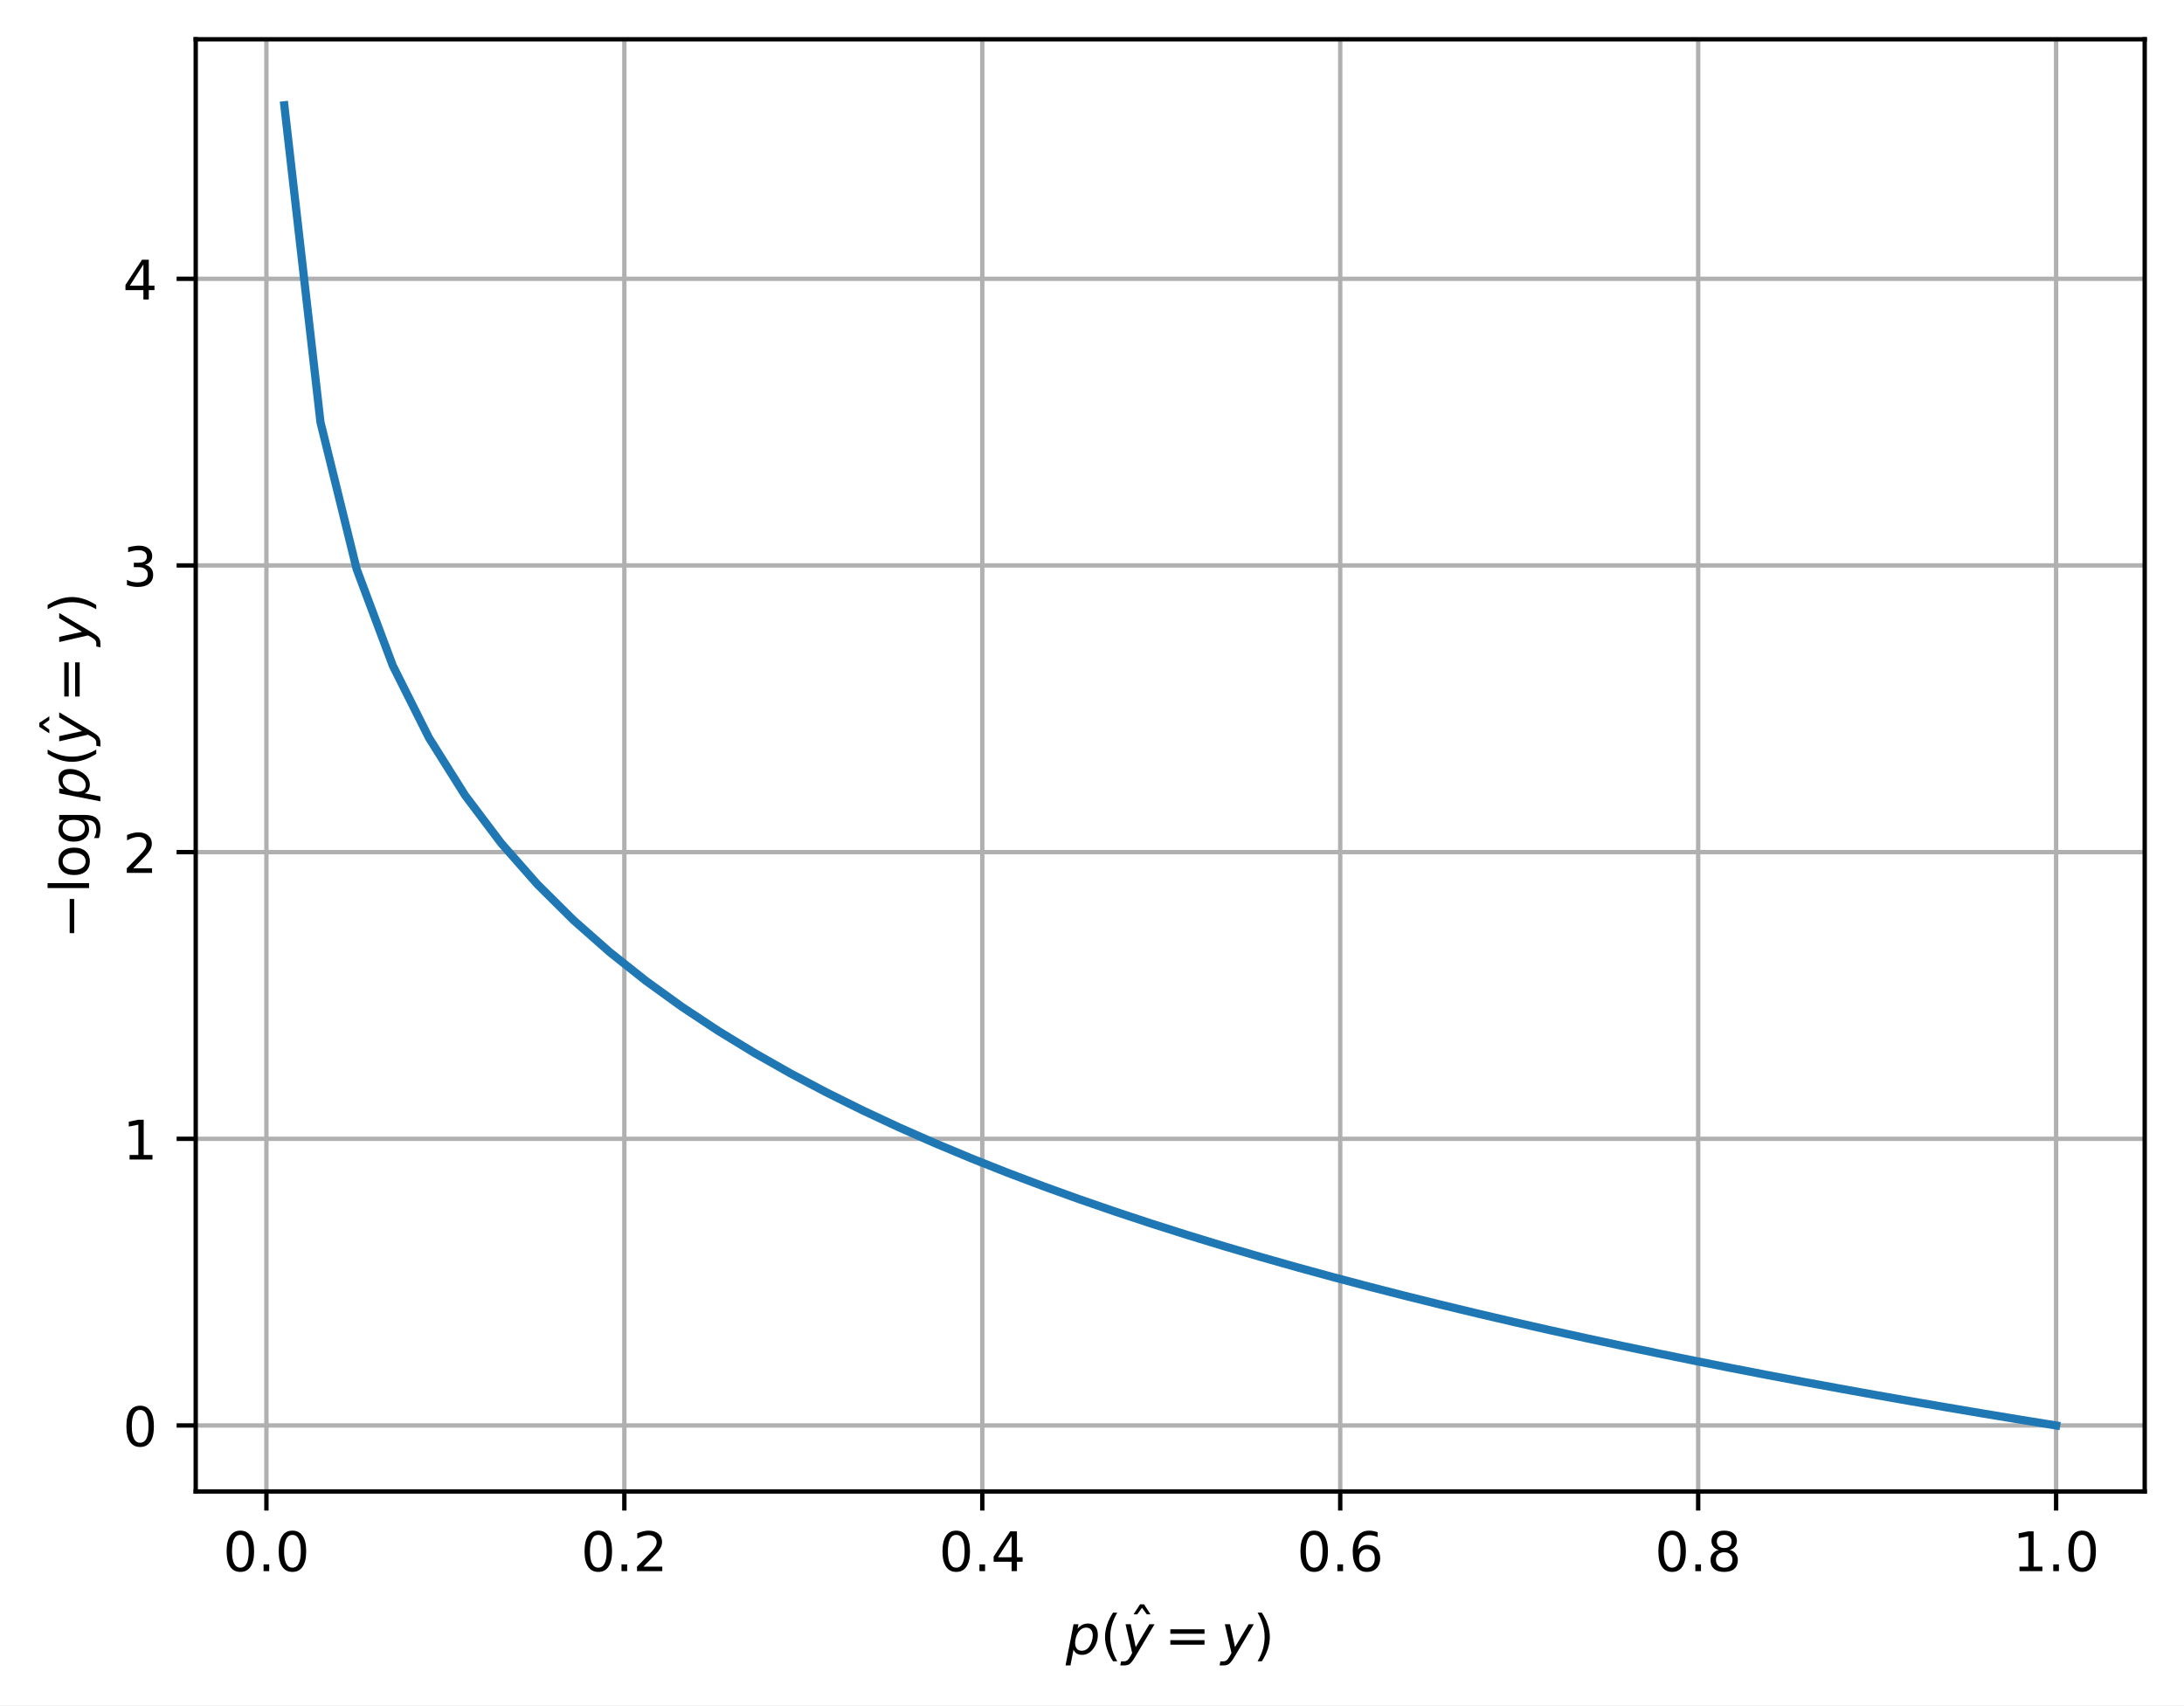
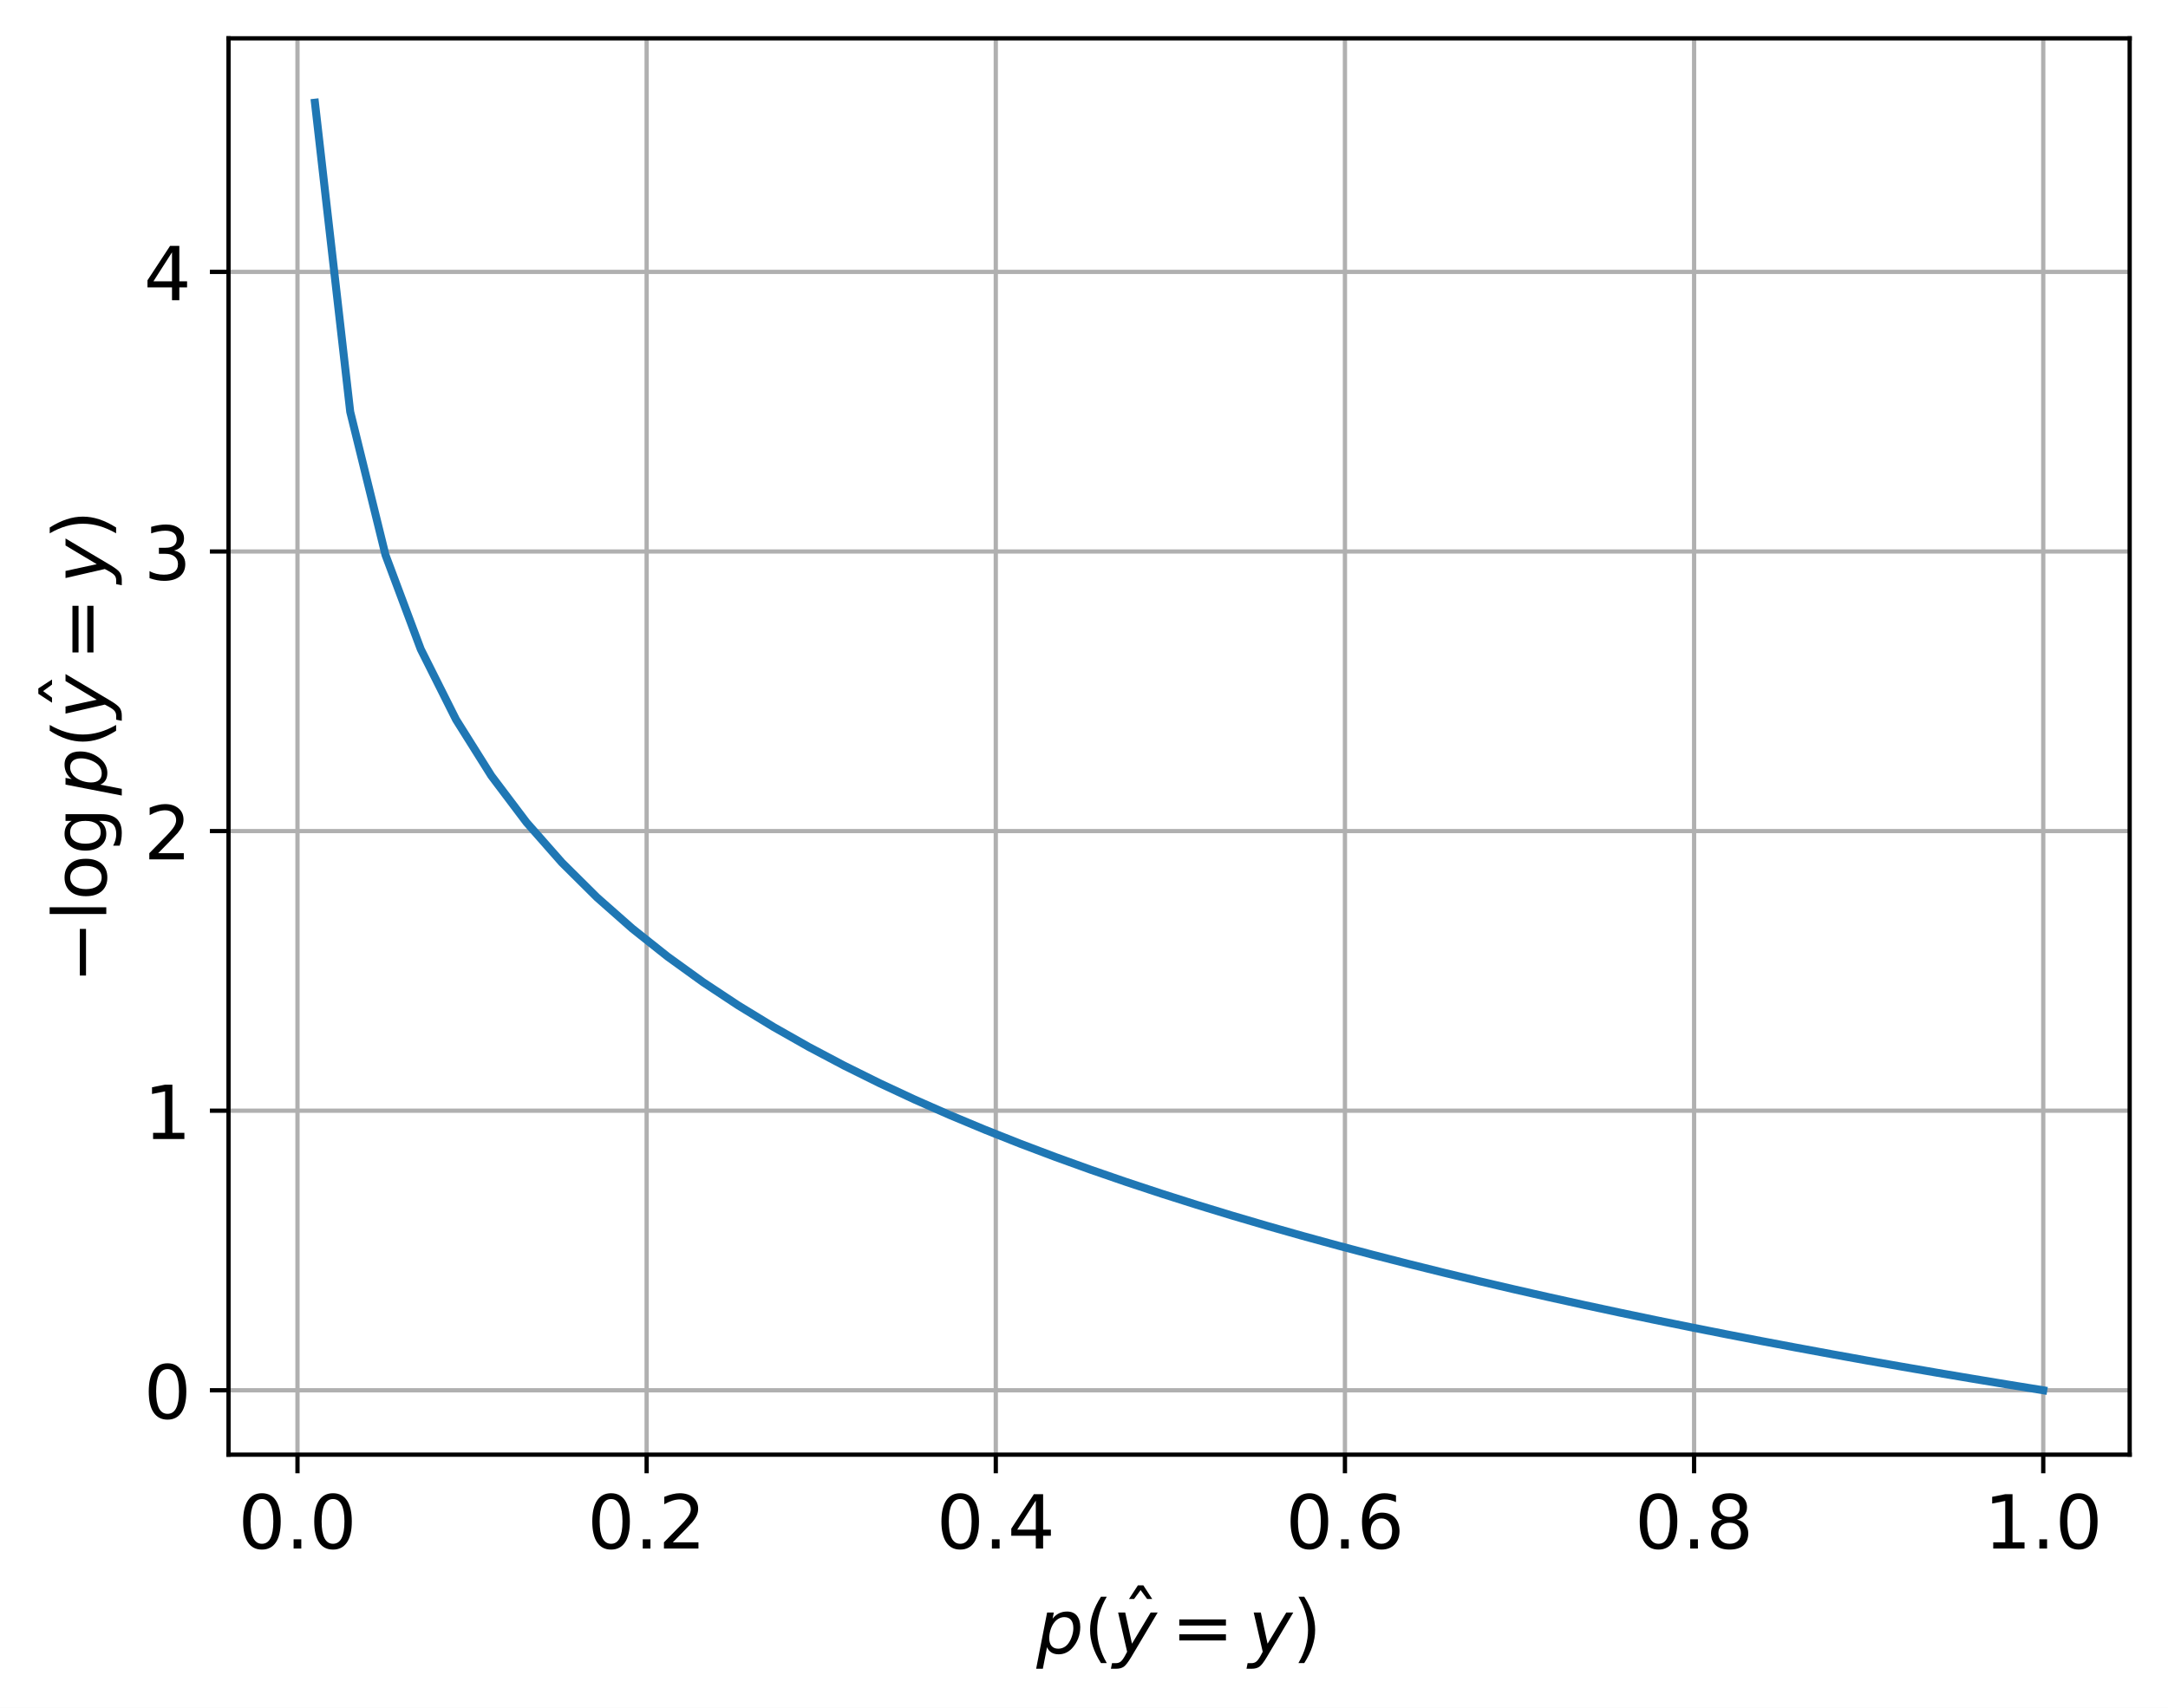
- <svg xmlns="http://www.w3.org/2000/svg" xmlns:xlink="http://www.w3.org/1999/xlink" width="400.183pt" height="312.49pt" viewBox="0 0 400.183 312.49" version="1.1">
+ <svg xmlns="http://www.w3.org/2000/svg" xmlns:xlink="http://www.w3.org/1999/xlink" width="407.248pt" height="320.881pt" viewBox="0 0 407.248 320.881" version="1.1">
  <defs>
    <style type="text/css">*{stroke-linejoin: round; stroke-linecap: butt}</style>
  </defs>
  <g id="figure_1">
    <g id="patch_1">
-       <path d="M 0 312.49  L 400.183 312.49  L 400.183 0  L 0 0  z " style="fill: #ffffff" />
+       <path d="M 0 320.881  L 407.248 320.881  L 407.248 0  L 0 0  z " style="fill: #ffffff" />
    </g>
    <g id="axes_1">
      <g id="patch_2">
-         <path d="M 35.862 273.312  L 392.983 273.312  L 392.983 7.2  L 35.862 7.2  z " style="fill: #ffffff" />
+         <path d="M 42.928 273.312  L 400.048 273.312  L 400.048 7.2  L 42.928 7.2  z " style="fill: #ffffff" />
      </g>
      <g id="matplotlib.axis_1">
        <g id="xtick_1">
          <g id="line2d_1">
-             <path d="M 48.816 273.312  L 48.816 7.2  " clip-path="url(#p5e4feb9797)" style="fill: none; stroke: #b0b0b0; stroke-width: 0.8; stroke-linecap: square" />
+             <path d="M 55.881 273.312  L 55.881 7.2  " clip-path="url(#pd2e8dba0e2)" style="fill: none; stroke: #b0b0b0; stroke-width: 0.8; stroke-linecap: square" />
          </g>
          <g id="line2d_2">
            <defs>
-               <path id="m3530da4e0d" d="M 0 0  L 0 3.5  " style="stroke: #000000; stroke-width: 0.8" />
-             </defs>
-             <g>
-               <use xlink:href="#m3530da4e0d" x="48.816" y="273.312" style="stroke: #000000; stroke-width: 0.8" />
+               <path id="m0b19aaab04" d="M 0 0  L 0 3.5  " style="stroke: #000000; stroke-width: 0.8" />
+             </defs>
+             <g>
+               <use xlink:href="#m0b19aaab04" x="55.881" y="273.312" style="stroke: #000000; stroke-width: 0.8" />
            </g>
          </g>
          <g id="text_1">
-             <g transform="translate(40.86433 287.9104) scale(0.1 -0.1)">
+             <g transform="translate(44.7487 290.9498) scale(0.14 -0.14)">
              <defs>
                <path id="DejaVuSans-30" d="M 2034 4250  Q 1547 4250 1301 3770  Q 1056 3291 1056 2328  Q 1056 1369 1301 889  Q 1547 409 2034 409  Q 2525 409 2770 889  Q 3016 1369 3016 2328  Q 3016 3291 2770 3770  Q 2525 4250 2034 4250  z M 2034 4750  Q 2819 4750 3233 4129  Q 3647 3509 3647 2328  Q 3647 1150 3233 529  Q 2819 -91 2034 -91  Q 1250 -91 836 529  Q 422 1150 422 2328  Q 422 3509 836 4129  Q 1250 4750 2034 4750  z " transform="scale(0.015625)" />
                <path id="DejaVuSans-2e" d="M 684 794  L 1344 794  L 1344 0  L 684 0  L 684 794  z " transform="scale(0.015625)" />
              </defs>
              <use xlink:href="#DejaVuSans-30" />
              <use xlink:href="#DejaVuSans-2e" x="63.623" />
              <use xlink:href="#DejaVuSans-30" x="95.41" />
            </g>
          </g>
        </g>
        <g id="xtick_2">
          <g id="line2d_3">
-             <path d="M 114.403 273.312  L 114.403 7.2  " clip-path="url(#p5e4feb9797)" style="fill: none; stroke: #b0b0b0; stroke-width: 0.8; stroke-linecap: square" />
+             <path d="M 121.468 273.312  L 121.468 7.2  " clip-path="url(#pd2e8dba0e2)" style="fill: none; stroke: #b0b0b0; stroke-width: 0.8; stroke-linecap: square" />
          </g>
          <g id="line2d_4">
            <g>
-               <use xlink:href="#m3530da4e0d" x="114.403" y="273.312" style="stroke: #000000; stroke-width: 0.8" />
+               <use xlink:href="#m0b19aaab04" x="121.468" y="273.312" style="stroke: #000000; stroke-width: 0.8" />
            </g>
          </g>
          <g id="text_2">
-             <g transform="translate(106.4511 287.9104) scale(0.1 -0.1)">
+             <g transform="translate(110.3355 290.9498) scale(0.14 -0.14)">
              <defs>
                <path id="DejaVuSans-32" d="M 1228 531  L 3431 531  L 3431 0  L 469 0  L 469 531  Q 828 903 1448 1529  Q 2069 2156 2228 2338  Q 2531 2678 2651 2914  Q 2772 3150 2772 3378  Q 2772 3750 2511 3984  Q 2250 4219 1831 4219  Q 1534 4219 1204 4116  Q 875 4013 500 3803  L 500 4441  Q 881 4594 1212 4672  Q 1544 4750 1819 4750  Q 2544 4750 2975 4387  Q 3406 4025 3406 3419  Q 3406 3131 3298 2873  Q 3191 2616 2906 2266  Q 2828 2175 2409 1742  Q 1991 1309 1228 531  z " transform="scale(0.015625)" />
              </defs>
              <use xlink:href="#DejaVuSans-30" />
              <use xlink:href="#DejaVuSans-2e" x="63.623" />
              <use xlink:href="#DejaVuSans-32" x="95.41" />
            </g>
          </g>
        </g>
        <g id="xtick_3">
          <g id="line2d_5">
-             <path d="M 179.989 273.312  L 179.989 7.2  " clip-path="url(#p5e4feb9797)" style="fill: none; stroke: #b0b0b0; stroke-width: 0.8; stroke-linecap: square" />
+             <path d="M 187.054 273.312  L 187.054 7.2  " clip-path="url(#pd2e8dba0e2)" style="fill: none; stroke: #b0b0b0; stroke-width: 0.8; stroke-linecap: square" />
          </g>
          <g id="line2d_6">
            <g>
-               <use xlink:href="#m3530da4e0d" x="179.989" y="273.312" style="stroke: #000000; stroke-width: 0.8" />
+               <use xlink:href="#m0b19aaab04" x="187.054" y="273.312" style="stroke: #000000; stroke-width: 0.8" />
            </g>
          </g>
          <g id="text_3">
-             <g transform="translate(172.0379 287.9104) scale(0.1 -0.1)">
+             <g transform="translate(175.9223 290.9498) scale(0.14 -0.14)">
              <defs>
                <path id="DejaVuSans-34" d="M 2419 4116  L 825 1625  L 2419 1625  L 2419 4116  z M 2253 4666  L 3047 4666  L 3047 1625  L 3713 1625  L 3713 1100  L 3047 1100  L 3047 0  L 2419 0  L 2419 1100  L 313 1100  L 313 1709  L 2253 4666  z " transform="scale(0.015625)" />
              </defs>
              <use xlink:href="#DejaVuSans-30" />
              <use xlink:href="#DejaVuSans-2e" x="63.623" />
              <use xlink:href="#DejaVuSans-34" x="95.41" />
            </g>
          </g>
        </g>
        <g id="xtick_4">
          <g id="line2d_7">
-             <path d="M 245.576 273.312  L 245.576 7.2  " clip-path="url(#p5e4feb9797)" style="fill: none; stroke: #b0b0b0; stroke-width: 0.8; stroke-linecap: square" />
+             <path d="M 252.641 273.312  L 252.641 7.2  " clip-path="url(#pd2e8dba0e2)" style="fill: none; stroke: #b0b0b0; stroke-width: 0.8; stroke-linecap: square" />
          </g>
          <g id="line2d_8">
            <g>
-               <use xlink:href="#m3530da4e0d" x="245.576" y="273.312" style="stroke: #000000; stroke-width: 0.8" />
+               <use xlink:href="#m0b19aaab04" x="252.641" y="273.312" style="stroke: #000000; stroke-width: 0.8" />
            </g>
          </g>
          <g id="text_4">
-             <g transform="translate(237.6247 287.9104) scale(0.1 -0.1)">
+             <g transform="translate(241.509 290.9498) scale(0.14 -0.14)">
              <defs>
                <path id="DejaVuSans-36" d="M 2113 2584  Q 1688 2584 1439 2293  Q 1191 2003 1191 1497  Q 1191 994 1439 701  Q 1688 409 2113 409  Q 2538 409 2786 701  Q 3034 994 3034 1497  Q 3034 2003 2786 2293  Q 2538 2584 2113 2584  z M 3366 4563  L 3366 3988  Q 3128 4100 2886 4159  Q 2644 4219 2406 4219  Q 1781 4219 1451 3797  Q 1122 3375 1075 2522  Q 1259 2794 1537 2939  Q 1816 3084 2150 3084  Q 2853 3084 3261 2657  Q 3669 2231 3669 1497  Q 3669 778 3244 343  Q 2819 -91 2113 -91  Q 1303 -91 875 529  Q 447 1150 447 2328  Q 447 3434 972 4092  Q 1497 4750 2381 4750  Q 2619 4750 2861 4703  Q 3103 4656 3366 4563  z " transform="scale(0.015625)" />
              </defs>
              <use xlink:href="#DejaVuSans-30" />
              <use xlink:href="#DejaVuSans-2e" x="63.623" />
              <use xlink:href="#DejaVuSans-36" x="95.41" />
            </g>
          </g>
        </g>
        <g id="xtick_5">
          <g id="line2d_9">
-             <path d="M 311.163 273.312  L 311.163 7.2  " clip-path="url(#p5e4feb9797)" style="fill: none; stroke: #b0b0b0; stroke-width: 0.8; stroke-linecap: square" />
+             <path d="M 318.228 273.312  L 318.228 7.2  " clip-path="url(#pd2e8dba0e2)" style="fill: none; stroke: #b0b0b0; stroke-width: 0.8; stroke-linecap: square" />
          </g>
          <g id="line2d_10">
            <g>
-               <use xlink:href="#m3530da4e0d" x="311.163" y="273.312" style="stroke: #000000; stroke-width: 0.8" />
+               <use xlink:href="#m0b19aaab04" x="318.228" y="273.312" style="stroke: #000000; stroke-width: 0.8" />
            </g>
          </g>
          <g id="text_5">
-             <g transform="translate(303.2114 287.9104) scale(0.1 -0.1)">
+             <g transform="translate(307.0958 290.9498) scale(0.14 -0.14)">
              <defs>
                <path id="DejaVuSans-38" d="M 2034 2216  Q 1584 2216 1326 1975  Q 1069 1734 1069 1313  Q 1069 891 1326 650  Q 1584 409 2034 409  Q 2484 409 2743 651  Q 3003 894 3003 1313  Q 3003 1734 2745 1975  Q 2488 2216 2034 2216  z M 1403 2484  Q 997 2584 770 2862  Q 544 3141 544 3541  Q 544 4100 942 4425  Q 1341 4750 2034 4750  Q 2731 4750 3128 4425  Q 3525 4100 3525 3541  Q 3525 3141 3298 2862  Q 3072 2584 2669 2484  Q 3125 2378 3379 2068  Q 3634 1759 3634 1313  Q 3634 634 3220 271  Q 2806 -91 2034 -91  Q 1263 -91 848 271  Q 434 634 434 1313  Q 434 1759 690 2068  Q 947 2378 1403 2484  z M 1172 3481  Q 1172 3119 1398 2916  Q 1625 2713 2034 2713  Q 2441 2713 2670 2916  Q 2900 3119 2900 3481  Q 2900 3844 2670 4047  Q 2441 4250 2034 4250  Q 1625 4250 1398 4047  Q 1172 3844 1172 3481  z " transform="scale(0.015625)" />
              </defs>
              <use xlink:href="#DejaVuSans-30" />
              <use xlink:href="#DejaVuSans-2e" x="63.623" />
              <use xlink:href="#DejaVuSans-38" x="95.41" />
            </g>
          </g>
        </g>
        <g id="xtick_6">
          <g id="line2d_11">
-             <path d="M 376.75 273.312  L 376.75 7.2  " clip-path="url(#p5e4feb9797)" style="fill: none; stroke: #b0b0b0; stroke-width: 0.8; stroke-linecap: square" />
+             <path d="M 383.815 273.312  L 383.815 7.2  " clip-path="url(#pd2e8dba0e2)" style="fill: none; stroke: #b0b0b0; stroke-width: 0.8; stroke-linecap: square" />
          </g>
          <g id="line2d_12">
            <g>
-               <use xlink:href="#m3530da4e0d" x="376.75" y="273.312" style="stroke: #000000; stroke-width: 0.8" />
+               <use xlink:href="#m0b19aaab04" x="383.815" y="273.312" style="stroke: #000000; stroke-width: 0.8" />
            </g>
          </g>
          <g id="text_6">
-             <g transform="translate(368.7982 287.9104) scale(0.1 -0.1)">
+             <g transform="translate(372.6826 290.9498) scale(0.14 -0.14)">
              <defs>
                <path id="DejaVuSans-31" d="M 794 531  L 1825 531  L 1825 4091  L 703 3866  L 703 4441  L 1819 4666  L 2450 4666  L 2450 531  L 3481 531  L 3481 0  L 794 0  L 794 531  z " transform="scale(0.015625)" />
              </defs>
              <use xlink:href="#DejaVuSans-31" />
              <use xlink:href="#DejaVuSans-2e" x="63.623" />
              <use xlink:href="#DejaVuSans-30" x="95.41" />
            </g>
          </g>
        </g>
        <g id="text_7">
-           <g transform="translate(195.2725 303.1901) scale(0.1 -0.1)">
+           <g transform="translate(194.6775 310.7414) scale(0.14 -0.14)">
            <defs>
              <path id="DejaVuSans-Oblique-70" d="M 3175 2156  Q 3175 2616 2975 2859  Q 2775 3103 2400 3103  Q 2144 3103 1911 2972  Q 1678 2841 1497 2591  Q 1319 2344 1212 1994  Q 1106 1644 1106 1300  Q 1106 863 1306 627  Q 1506 391 1875 391  Q 2147 391 2380 519  Q 2613 647 2778 891  Q 2956 1147 3065 1494  Q 3175 1841 3175 2156  z M 1394 2969  Q 1625 3272 1939 3428  Q 2253 3584 2638 3584  Q 3175 3584 3472 3232  Q 3769 2881 3769 2247  Q 3769 1728 3584 1258  Q 3400 788 3053 416  Q 2822 169 2531 39  Q 2241 -91 1919 -91  Q 1547 -91 1294 64  Q 1041 219 916 525  L 556 -1331  L -19 -1331  L 922 3500  L 1497 3500  L 1394 2969  z " transform="scale(0.015625)" />
              <path id="DejaVuSans-28" d="M 1984 4856  Q 1566 4138 1362 3434  Q 1159 2731 1159 2009  Q 1159 1288 1364 580  Q 1569 -128 1984 -844  L 1484 -844  Q 1016 -109 783 600  Q 550 1309 550 2009  Q 550 2706 781 3412  Q 1013 4119 1484 4856  L 1984 4856  z " transform="scale(0.015625)" />
              <path id="DejaVuSans-302" d="M -1831 5119  L -1369 5119  L -603 3944  L -1038 3944  L -1600 4709  L -2163 3944  L -2597 3944  L -1831 5119  z M -1600 3584  L -1600 3584  z " transform="scale(0.015625)" />
              <path id="DejaVuSans-Oblique-79" d="M 1588 -325  Q 1188 -997 936 -1164  Q 684 -1331 294 -1331  L -159 -1331  L -63 -850  L 269 -850  Q 509 -850 678 -719  Q 847 -588 1056 -206  L 1234 128  L 459 3500  L 1069 3500  L 1650 819  L 3256 3500  L 3859 3500  L 1588 -325  z " transform="scale(0.015625)" />
              <path id="DejaVuSans-3d" d="M 678 2906  L 4684 2906  L 4684 2381  L 678 2381  L 678 2906  z M 678 1631  L 4684 1631  L 4684 1100  L 678 1100  L 678 1631  z " transform="scale(0.015625)" />
              <path id="DejaVuSans-29" d="M 513 4856  L 1013 4856  Q 1481 4119 1714 3412  Q 1947 2706 1947 2009  Q 1947 1309 1714 600  Q 1481 -109 1013 -844  L 513 -844  Q 928 -128 1133 580  Q 1338 1288 1338 2009  Q 1338 2731 1133 3434  Q 928 4138 513 4856  z " transform="scale(0.015625)" />
            </defs>
            <use xlink:href="#DejaVuSans-Oblique-70" transform="translate(0 0.828125)" />
            <use xlink:href="#DejaVuSans-28" transform="translate(63.47656 0.828125)" />
            <use xlink:href="#DejaVuSans-302" transform="translate(164.8633 12.01562)" />
            <use xlink:href="#DejaVuSans-Oblique-79" transform="translate(102.4902 0.828125)" />
            <use xlink:href="#DejaVuSans-3d" transform="translate(181.1523 0.828125)" />
            <use xlink:href="#DejaVuSans-Oblique-79" transform="translate(284.4238 0.828125)" />
            <use xlink:href="#DejaVuSans-29" transform="translate(343.6035 0.828125)" />
          </g>
        </g>
      </g>
      <g id="matplotlib.axis_2">
        <g id="ytick_1">
          <g id="line2d_13">
-             <path d="M 35.862 261.216  L 392.983 261.216  " clip-path="url(#p5e4feb9797)" style="fill: none; stroke: #b0b0b0; stroke-width: 0.8; stroke-linecap: square" />
+             <path d="M 42.928 261.216  L 400.048 261.216  " clip-path="url(#pd2e8dba0e2)" style="fill: none; stroke: #b0b0b0; stroke-width: 0.8; stroke-linecap: square" />
          </g>
          <g id="line2d_14">
            <defs>
-               <path id="m925dd4f495" d="M 0 0  L -3.5 0  " style="stroke: #000000; stroke-width: 0.8" />
-             </defs>
-             <g>
-               <use xlink:href="#m925dd4f495" x="35.862" y="261.216" style="stroke: #000000; stroke-width: 0.8" />
+               <path id="m4a55d79b80" d="M 0 0  L -3.5 0  " style="stroke: #000000; stroke-width: 0.8" />
+             </defs>
+             <g>
+               <use xlink:href="#m4a55d79b80" x="42.928" y="261.216" style="stroke: #000000; stroke-width: 0.8" />
            </g>
          </g>
          <g id="text_8">
-             <g transform="translate(22.5 265.0152) scale(0.1 -0.1)">
+             <g transform="translate(27.02 266.5349) scale(0.14 -0.14)">
              <use xlink:href="#DejaVuSans-30" />
            </g>
          </g>
        </g>
        <g id="ytick_2">
          <g id="line2d_15">
-             <path d="M 35.862 208.684  L 392.983 208.684  " clip-path="url(#p5e4feb9797)" style="fill: none; stroke: #b0b0b0; stroke-width: 0.8; stroke-linecap: square" />
+             <path d="M 42.928 208.684  L 400.048 208.684  " clip-path="url(#pd2e8dba0e2)" style="fill: none; stroke: #b0b0b0; stroke-width: 0.8; stroke-linecap: square" />
          </g>
          <g id="line2d_16">
            <g>
-               <use xlink:href="#m925dd4f495" x="35.862" y="208.684" style="stroke: #000000; stroke-width: 0.8" />
+               <use xlink:href="#m4a55d79b80" x="42.928" y="208.684" style="stroke: #000000; stroke-width: 0.8" />
            </g>
          </g>
          <g id="text_9">
-             <g transform="translate(22.5 212.483) scale(0.1 -0.1)">
+             <g transform="translate(27.02 214.0026) scale(0.14 -0.14)">
              <use xlink:href="#DejaVuSans-31" />
            </g>
          </g>
        </g>
        <g id="ytick_3">
          <g id="line2d_17">
-             <path d="M 35.862 156.151  L 392.983 156.151  " clip-path="url(#p5e4feb9797)" style="fill: none; stroke: #b0b0b0; stroke-width: 0.8; stroke-linecap: square" />
+             <path d="M 42.928 156.151  L 400.048 156.151  " clip-path="url(#pd2e8dba0e2)" style="fill: none; stroke: #b0b0b0; stroke-width: 0.8; stroke-linecap: square" />
          </g>
          <g id="line2d_18">
            <g>
-               <use xlink:href="#m925dd4f495" x="35.862" y="156.151" style="stroke: #000000; stroke-width: 0.8" />
+               <use xlink:href="#m4a55d79b80" x="42.928" y="156.151" style="stroke: #000000; stroke-width: 0.8" />
            </g>
          </g>
          <g id="text_10">
-             <g transform="translate(22.5 159.9507) scale(0.1 -0.1)">
+             <g transform="translate(27.02 161.4704) scale(0.14 -0.14)">
              <use xlink:href="#DejaVuSans-32" />
            </g>
          </g>
        </g>
        <g id="ytick_4">
          <g id="line2d_19">
-             <path d="M 35.862 103.619  L 392.983 103.619  " clip-path="url(#p5e4feb9797)" style="fill: none; stroke: #b0b0b0; stroke-width: 0.8; stroke-linecap: square" />
+             <path d="M 42.928 103.619  L 400.048 103.619  " clip-path="url(#pd2e8dba0e2)" style="fill: none; stroke: #b0b0b0; stroke-width: 0.8; stroke-linecap: square" />
          </g>
          <g id="line2d_20">
            <g>
-               <use xlink:href="#m925dd4f495" x="35.862" y="103.619" style="stroke: #000000; stroke-width: 0.8" />
+               <use xlink:href="#m4a55d79b80" x="42.928" y="103.619" style="stroke: #000000; stroke-width: 0.8" />
            </g>
          </g>
          <g id="text_11">
-             <g transform="translate(22.5 107.4184) scale(0.1 -0.1)">
+             <g transform="translate(27.02 108.9381) scale(0.14 -0.14)">
              <defs>
                <path id="DejaVuSans-33" d="M 2597 2516  Q 3050 2419 3304 2112  Q 3559 1806 3559 1356  Q 3559 666 3084 287  Q 2609 -91 1734 -91  Q 1441 -91 1130 -33  Q 819 25 488 141  L 488 750  Q 750 597 1062 519  Q 1375 441 1716 441  Q 2309 441 2620 675  Q 2931 909 2931 1356  Q 2931 1769 2642 2001  Q 2353 2234 1838 2234  L 1294 2234  L 1294 2753  L 1863 2753  Q 2328 2753 2575 2939  Q 2822 3125 2822 3475  Q 2822 3834 2567 4026  Q 2313 4219 1838 4219  Q 1578 4219 1281 4162  Q 984 4106 628 3988  L 628 4550  Q 988 4650 1302 4700  Q 1616 4750 1894 4750  Q 2613 4750 3031 4423  Q 3450 4097 3450 3541  Q 3450 3153 3228 2886  Q 3006 2619 2597 2516  z " transform="scale(0.015625)" />
              </defs>
              <use xlink:href="#DejaVuSans-33" />
            </g>
          </g>
        </g>
        <g id="ytick_5">
          <g id="line2d_21">
-             <path d="M 35.862 51.087  L 392.983 51.087  " clip-path="url(#p5e4feb9797)" style="fill: none; stroke: #b0b0b0; stroke-width: 0.8; stroke-linecap: square" />
+             <path d="M 42.928 51.087  L 400.048 51.087  " clip-path="url(#pd2e8dba0e2)" style="fill: none; stroke: #b0b0b0; stroke-width: 0.8; stroke-linecap: square" />
          </g>
          <g id="line2d_22">
            <g>
-               <use xlink:href="#m925dd4f495" x="35.862" y="51.087" style="stroke: #000000; stroke-width: 0.8" />
+               <use xlink:href="#m4a55d79b80" x="42.928" y="51.087" style="stroke: #000000; stroke-width: 0.8" />
            </g>
          </g>
          <g id="text_12">
-             <g transform="translate(22.5 54.88618) scale(0.1 -0.1)">
+             <g transform="translate(27.02 56.40586) scale(0.14 -0.14)">
              <use xlink:href="#DejaVuSans-34" />
            </g>
          </g>
        </g>
        <g id="text_13">
-           <g transform="translate(16.4 172.056) rotate(-90) scale(0.1 -0.1)">
+           <g transform="translate(20.08 184.776) rotate(-90) scale(0.14 -0.14)">
            <defs>
              <path id="DejaVuSans-2212" d="M 678 2272  L 4684 2272  L 4684 1741  L 678 1741  L 678 2272  z " transform="scale(0.015625)" />
              <path id="DejaVuSans-6c" d="M 603 4863  L 1178 4863  L 1178 0  L 603 0  L 603 4863  z " transform="scale(0.015625)" />
              <path id="DejaVuSans-6f" d="M 1959 3097  Q 1497 3097 1228 2736  Q 959 2375 959 1747  Q 959 1119 1226 758  Q 1494 397 1959 397  Q 2419 397 2687 759  Q 2956 1122 2956 1747  Q 2956 2369 2687 2733  Q 2419 3097 1959 3097  z M 1959 3584  Q 2709 3584 3137 3096  Q 3566 2609 3566 1747  Q 3566 888 3137 398  Q 2709 -91 1959 -91  Q 1206 -91 779 398  Q 353 888 353 1747  Q 353 2609 779 3096  Q 1206 3584 1959 3584  z " transform="scale(0.015625)" />
              <path id="DejaVuSans-67" d="M 2906 1791  Q 2906 2416 2648 2759  Q 2391 3103 1925 3103  Q 1463 3103 1205 2759  Q 947 2416 947 1791  Q 947 1169 1205 825  Q 1463 481 1925 481  Q 2391 481 2648 825  Q 2906 1169 2906 1791  z M 3481 434  Q 3481 -459 3084 -895  Q 2688 -1331 1869 -1331  Q 1566 -1331 1297 -1286  Q 1028 -1241 775 -1147  L 775 -588  Q 1028 -725 1275 -790  Q 1522 -856 1778 -856  Q 2344 -856 2625 -561  Q 2906 -266 2906 331  L 2906 616  Q 2728 306 2450 153  Q 2172 0 1784 0  Q 1141 0 747 490  Q 353 981 353 1791  Q 353 2603 747 3093  Q 1141 3584 1784 3584  Q 2172 3584 2450 3431  Q 2728 3278 2906 2969  L 2906 3500  L 3481 3500  L 3481 434  z " transform="scale(0.015625)" />
            </defs>
            <use xlink:href="#DejaVuSans-2212" transform="translate(0 0.828125)" />
            <use xlink:href="#DejaVuSans-6c" transform="translate(83.78906 0.828125)" />
            <use xlink:href="#DejaVuSans-6f" transform="translate(111.5723 0.828125)" />
            <use xlink:href="#DejaVuSans-67" transform="translate(172.7539 0.828125)" />
            <use xlink:href="#DejaVuSans-Oblique-70" transform="translate(252.4661 0.828125)" />
            <use xlink:href="#DejaVuSans-28" transform="translate(315.9427 0.828125)" />
            <use xlink:href="#DejaVuSans-302" transform="translate(417.3294 12.01562)" />
            <use xlink:href="#DejaVuSans-Oblique-79" transform="translate(354.9564 0.828125)" />
            <use xlink:href="#DejaVuSans-3d" transform="translate(433.6185 0.828125)" />
            <use xlink:href="#DejaVuSans-Oblique-79" transform="translate(536.89 0.828125)" />
            <use xlink:href="#DejaVuSans-29" transform="translate(596.0697 0.828125)" />
          </g>
        </g>
      </g>
      <g id="line2d_23">
-         <path d="M 52.095 19.296  L 58.721 77.365  L 65.346 104.271  L 71.972 121.977  L 78.598 135.196  L 85.223 145.748  L 91.849 154.531  L 98.474 162.054  L 105.1 168.633  L 111.726 174.479  L 118.351 179.74  L 124.977 184.521  L 131.602 188.903  L 138.228 192.947  L 144.854 196.703  L 151.479 200.207  L 158.105 203.493  L 164.73 206.585  L 171.356 209.505  L 177.982 212.271  L 184.607 214.899  L 191.233 217.401  L 197.858 219.79  L 204.484 222.075  L 211.11 224.265  L 217.735 226.367  L 224.361 228.388  L 230.987 230.334  L 237.612 232.211  L 244.238 234.023  L 250.863 235.774  L 257.489 237.469  L 264.115 239.111  L 270.74 240.703  L 277.366 242.249  L 283.991 243.75  L 290.617 245.21  L 297.243 246.63  L 303.868 248.012  L 310.494 249.36  L 317.119 250.673  L 323.745 251.955  L 330.371 253.206  L 336.996 254.427  L 343.622 255.622  L 350.247 256.789  L 356.873 257.931  L 363.499 259.049  L 370.124 260.144  L 376.75 261.216  " clip-path="url(#p5e4feb9797)" style="fill: none; stroke: #1f77b4; stroke-width: 1.5; stroke-linecap: square" />
+         <path d="M 59.16 19.296  L 65.786 77.365  L 72.411 104.271  L 79.037 121.977  L 85.663 135.196  L 92.288 145.748  L 98.914 154.531  L 105.539 162.054  L 112.165 168.633  L 118.791 174.479  L 125.416 179.74  L 132.042 184.521  L 138.667 188.903  L 145.293 192.947  L 151.919 196.703  L 158.544 200.207  L 165.17 203.493  L 171.795 206.585  L 178.421 209.505  L 185.047 212.271  L 191.672 214.899  L 198.298 217.401  L 204.923 219.79  L 211.549 222.075  L 218.175 224.265  L 224.8 226.367  L 231.426 228.388  L 238.052 230.334  L 244.677 232.211  L 251.303 234.023  L 257.928 235.774  L 264.554 237.469  L 271.18 239.111  L 277.805 240.703  L 284.431 242.249  L 291.056 243.75  L 297.682 245.21  L 304.308 246.63  L 310.933 248.012  L 317.559 249.36  L 324.184 250.673  L 330.81 251.955  L 337.436 253.206  L 344.061 254.427  L 350.687 255.622  L 357.312 256.789  L 363.938 257.931  L 370.564 259.049  L 377.189 260.144  L 383.815 261.216  " clip-path="url(#pd2e8dba0e2)" style="fill: none; stroke: #1f77b4; stroke-width: 1.5; stroke-linecap: square" />
      </g>
      <g id="patch_3">
-         <path d="M 35.862 273.312  L 35.862 7.2  " style="fill: none; stroke: #000000; stroke-width: 0.8; stroke-linejoin: miter; stroke-linecap: square" />
+         <path d="M 42.928 273.312  L 42.928 7.2  " style="fill: none; stroke: #000000; stroke-width: 0.8; stroke-linejoin: miter; stroke-linecap: square" />
      </g>
      <g id="patch_4">
-         <path d="M 392.983 273.312  L 392.983 7.2  " style="fill: none; stroke: #000000; stroke-width: 0.8; stroke-linejoin: miter; stroke-linecap: square" />
+         <path d="M 400.048 273.312  L 400.048 7.2  " style="fill: none; stroke: #000000; stroke-width: 0.8; stroke-linejoin: miter; stroke-linecap: square" />
      </g>
      <g id="patch_5">
-         <path d="M 35.862 273.312  L 392.983 273.312  " style="fill: none; stroke: #000000; stroke-width: 0.8; stroke-linejoin: miter; stroke-linecap: square" />
+         <path d="M 42.928 273.312  L 400.048 273.312  " style="fill: none; stroke: #000000; stroke-width: 0.8; stroke-linejoin: miter; stroke-linecap: square" />
      </g>
      <g id="patch_6">
-         <path d="M 35.862 7.2  L 392.983 7.2  " style="fill: none; stroke: #000000; stroke-width: 0.8; stroke-linejoin: miter; stroke-linecap: square" />
+         <path d="M 42.928 7.2  L 400.048 7.2  " style="fill: none; stroke: #000000; stroke-width: 0.8; stroke-linejoin: miter; stroke-linecap: square" />
      </g>
    </g>
  </g>
  <defs>
-     <clipPath id="p5e4feb9797">
-       <rect x="35.862" y="7.2" width="357.12" height="266.112" />
+     <clipPath id="pd2e8dba0e2">
+       <rect x="42.928" y="7.2" width="357.12" height="266.112" />
    </clipPath>
  </defs>
</svg>
